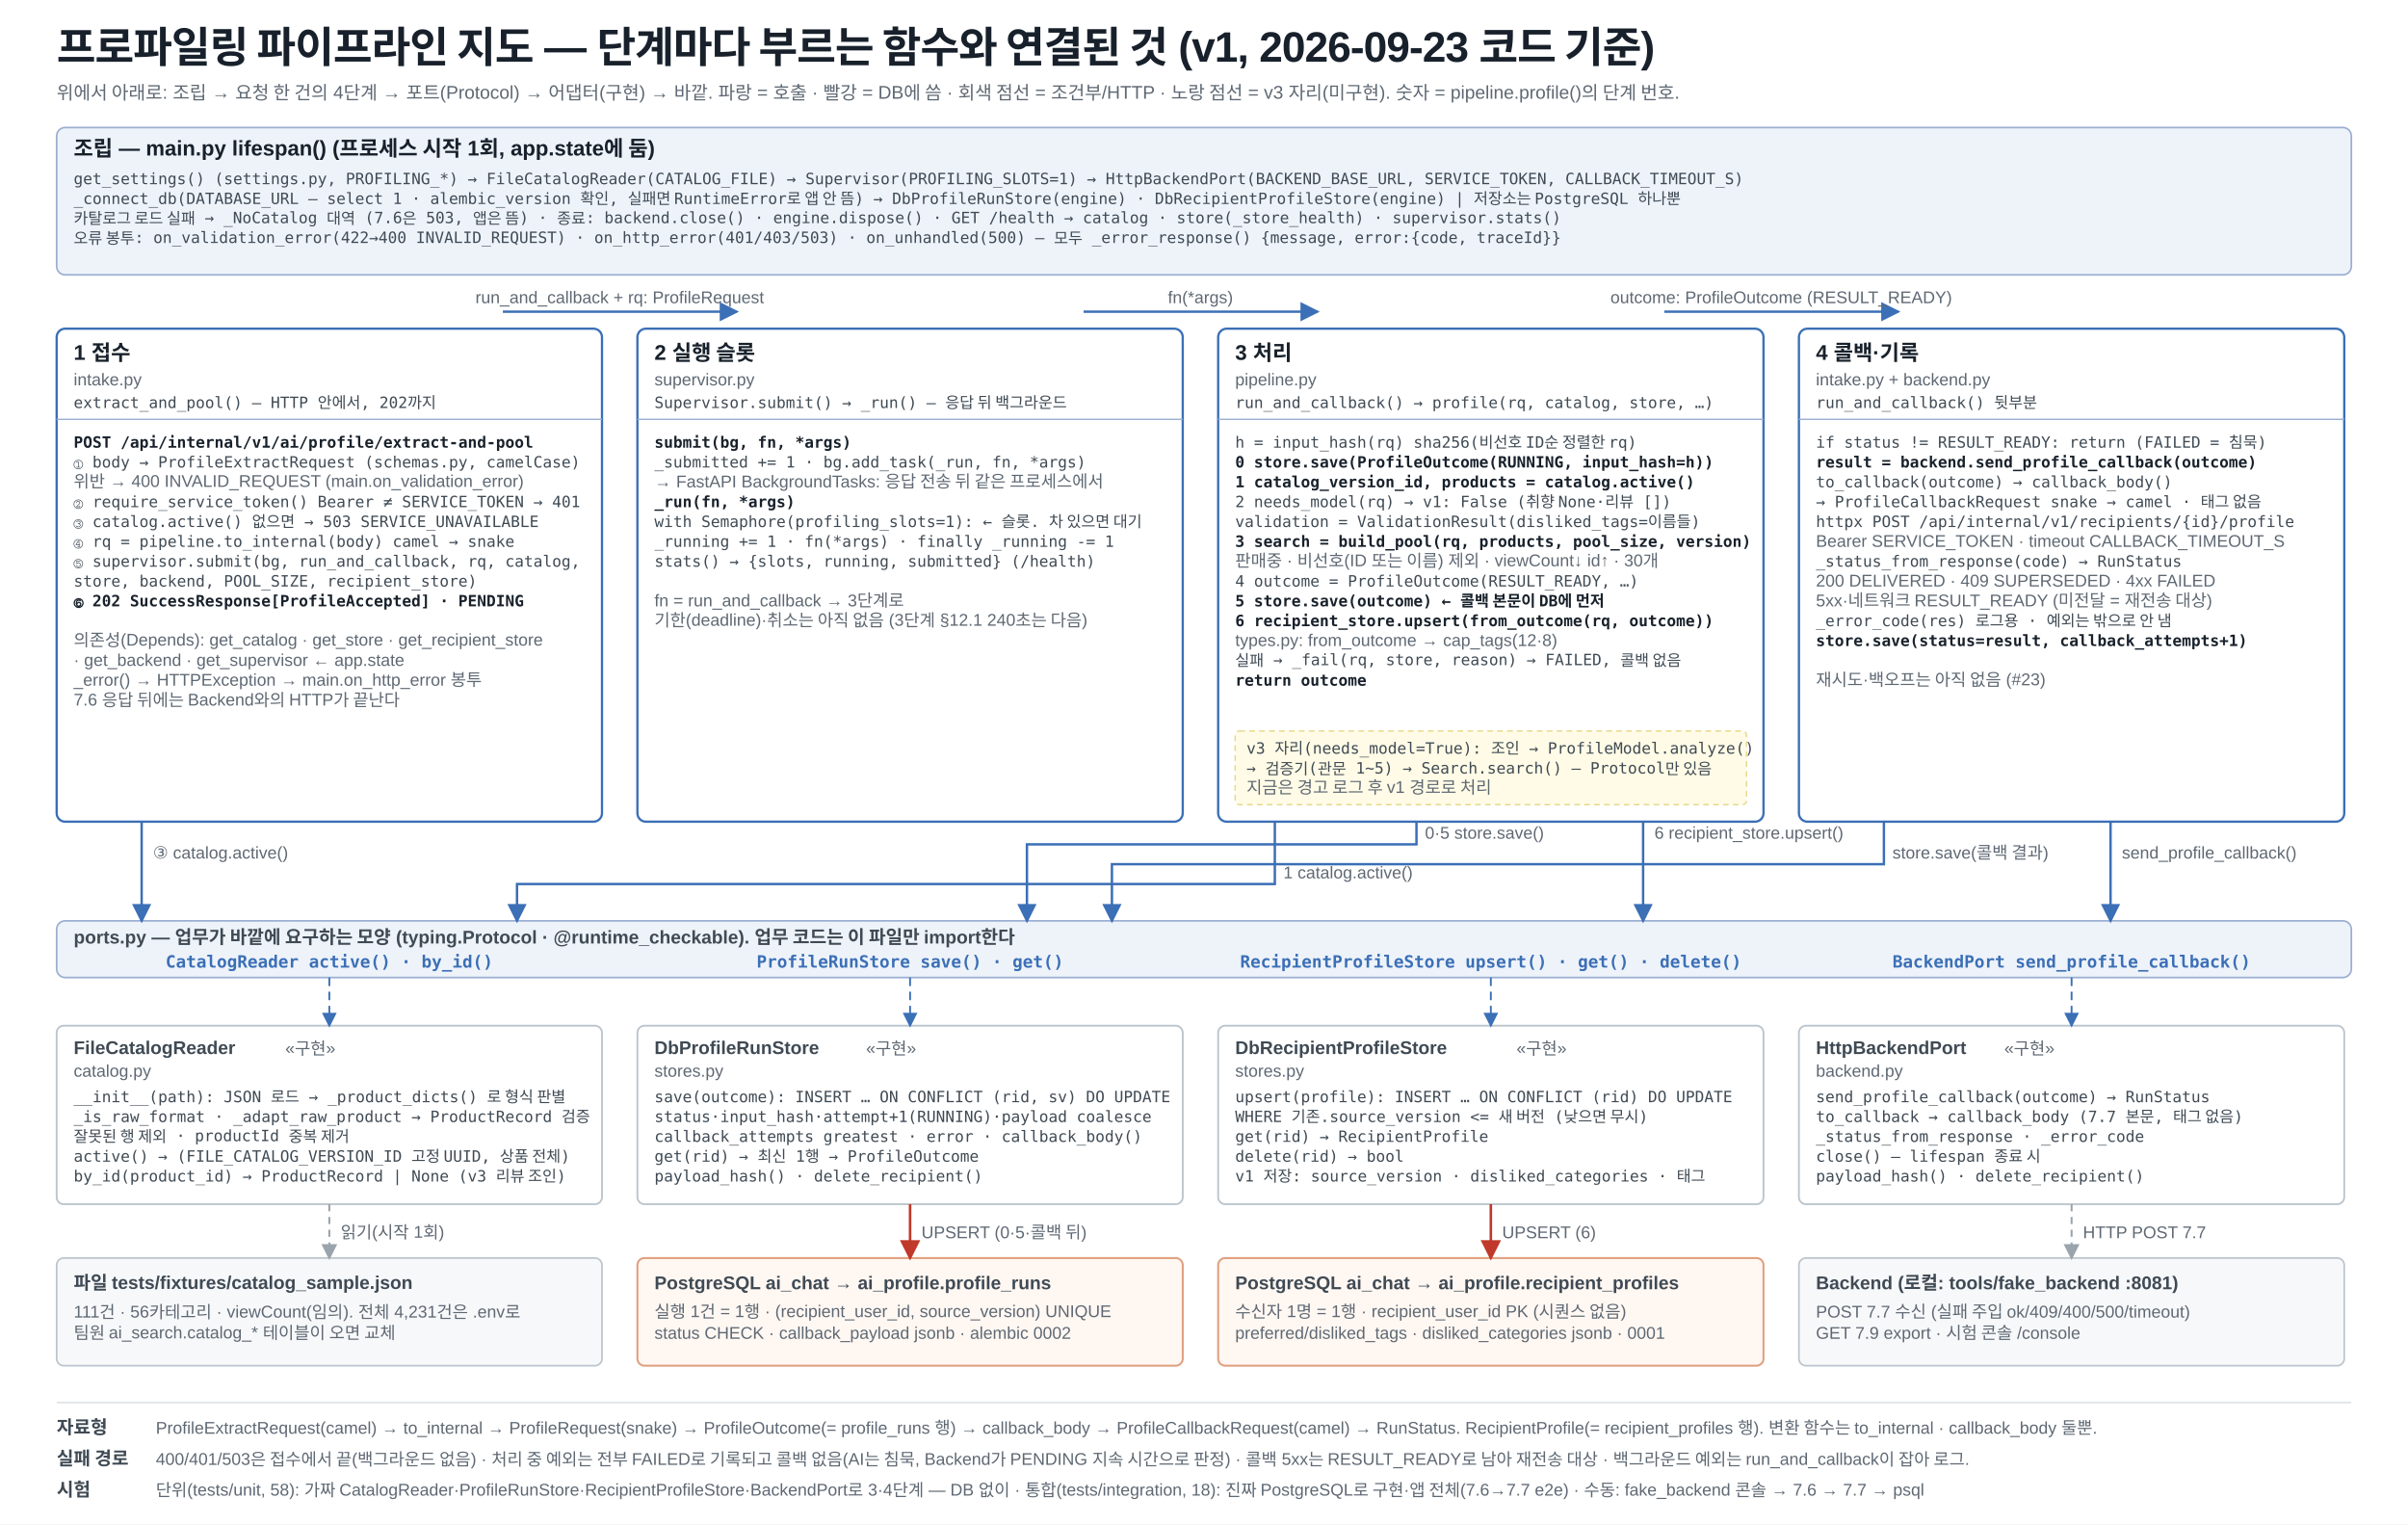
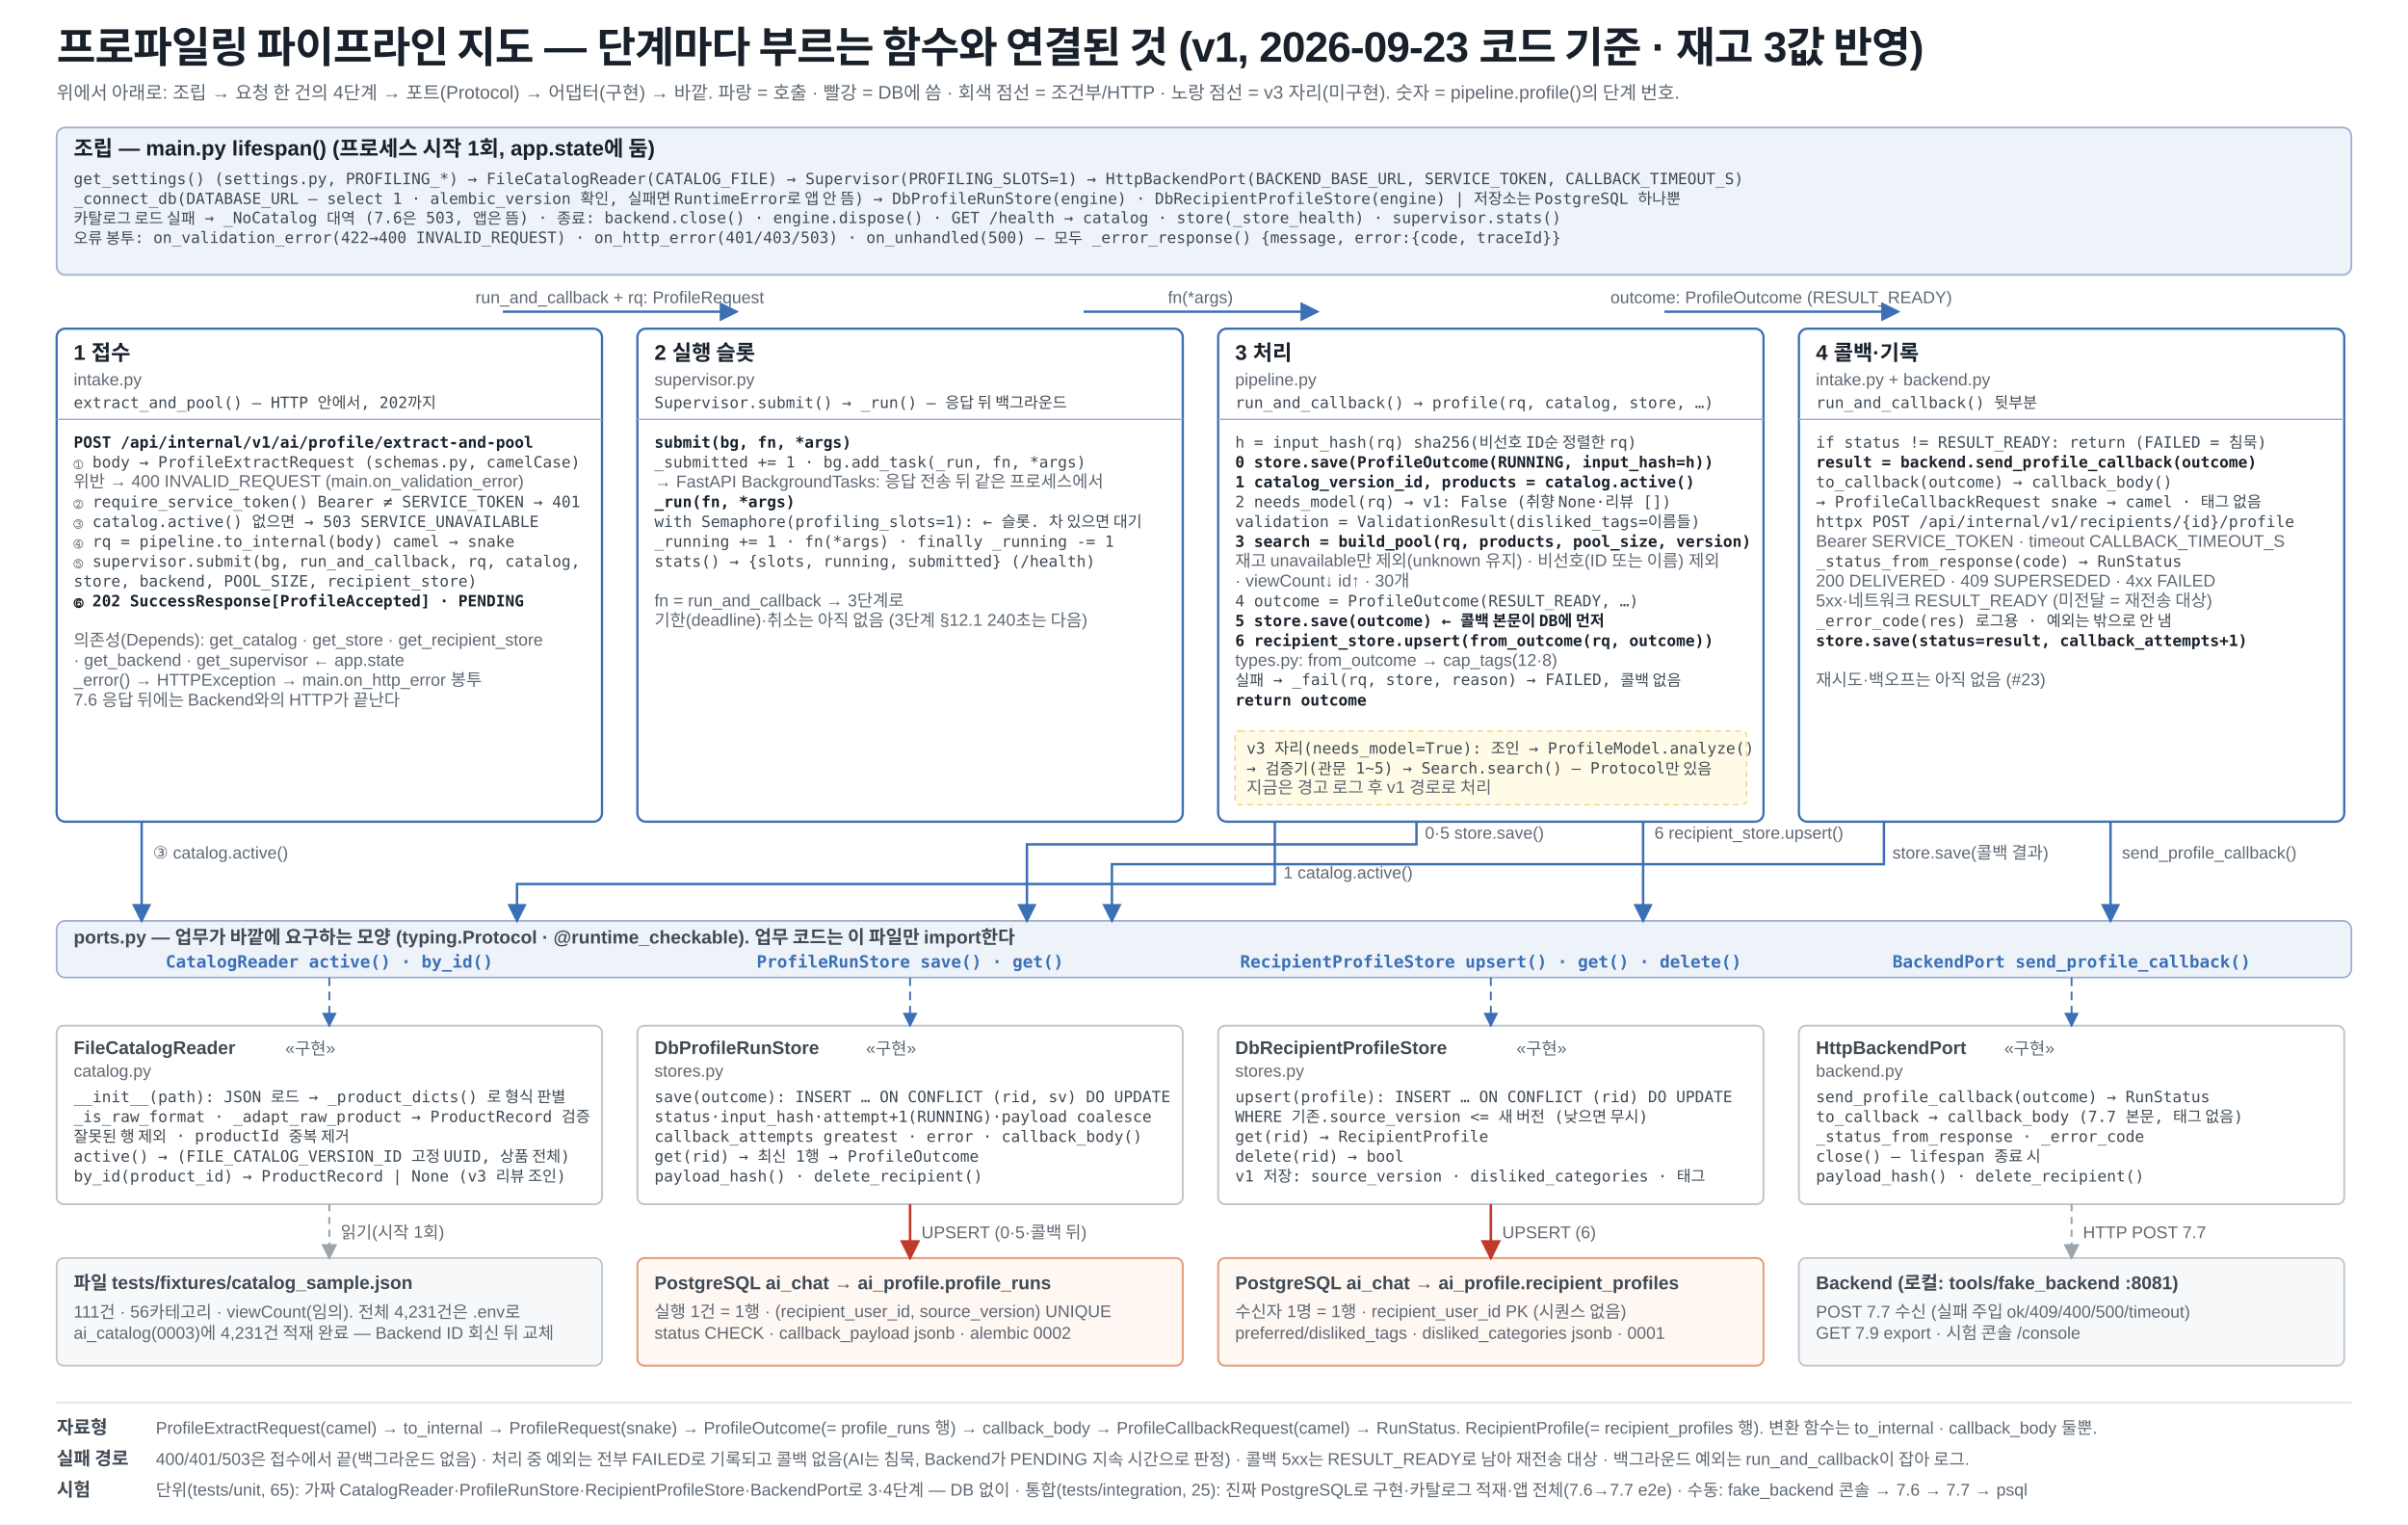
<svg xmlns="http://www.w3.org/2000/svg" width="3400" height="2152" viewBox="0 0 1700 1076" role="img">
  <defs>
    <marker id="a" markerWidth="8" markerHeight="8" refX="7" refY="4" orient="auto">
      <path d="M0 0 L8 4 L0 8 Z" fill="#3b6fb6" />
    </marker>
    <marker id="g" markerWidth="8" markerHeight="8" refX="7" refY="4" orient="auto">
      <path d="M0 0 L8 4 L0 8 Z" fill="#9aa4ad" />
    </marker>
    <marker id="w" markerWidth="8" markerHeight="8" refX="7" refY="4" orient="auto">
      <path d="M0 0 L8 4 L0 8 Z" fill="#c0392b" />
    </marker>
    <style>text{font-family:"Apple SD Gothic Neo","Noto Sans KR",Arial,sans-serif;fill:#18212b}.title{font-size:30px;font-weight:700;letter-spacing:-.6px}
.h{font-size:15px;font-weight:700}.h2{font-size:13px;font-weight:700;fill:#3f4a54}.sub{font-size:12px;fill:#5e6873}.msg{font-size:13px}
.mono{font-family:Menlo,ui-monospace,monospace;font-size:11px;fill:#3f4a54}.monob{font-family:Menlo,ui-monospace,monospace;font-size:11px;font-weight:700;fill:#18212b}
.small{font-size:13px;fill:#5e6873}.num{font-size:11px;font-weight:700;fill:#fff}.port{font-family:Menlo,ui-monospace,monospace;font-size:12px;font-weight:700;fill:#3b6fb6}
.call{fill:none;stroke:#3b6fb6;stroke-width:1.7;marker-end:url(#a)}.grey{fill:none;stroke:#9aa4ad;stroke-width:1.4;stroke-dasharray:5 4;marker-end:url(#g)}.write{fill:none;stroke:#c0392b;stroke-width:1.8;marker-end:url(#w)}
.impl{fill:none;stroke:#3b6fb6;stroke-width:1.3;stroke-dasharray:6 4;marker-end:url(#a)}
.box{fill:#fff;stroke:#bcc5cd;stroke-width:1.3}.stage{fill:#fff;stroke:#3b6fb6;stroke-width:1.6}.band{fill:#eef3fa;stroke:#9db0d2;stroke-width:1.2}.old{fill:#f7f8fa;stroke:#d5dbe0;stroke-width:1.2}
.db{fill:#fff7f2;stroke:#e0a080;stroke-width:1.4}.ext{fill:#f7f8fa;stroke:#bcc5cd;stroke-width:1.2}.v3{fill:#fffbe6;stroke:#e6d98a;stroke-width:1;stroke-dasharray:4 3}.rule{stroke:#d9dee3;stroke-width:1}</style>
  </defs>
  <rect width="1700" height="1076" fill="white" />
-   <text x="40" y="44" class="title">프로파일링 파이프라인 지도 — 단계마다 부르는 함수와 연결된 것 (v1, 2026-09-23 코드 기준)</text>
+   <text x="40" y="44" class="title">프로파일링 파이프라인 지도 — 단계마다 부르는 함수와 연결된 것 (v1, 2026-09-23 코드 기준 · 재고 3값 반영)</text>
  <text x="40" y="70" class="small">위에서 아래로: 조립 → 요청 한 건의 4단계 → 포트(Protocol) → 어댑터(구현) → 바깥. 파랑 = 호출 · 빨강 = DB에 씀 · 회색 점선 = 조건부/HTTP · 노랑 점선 = v3 자리(미구현). 숫자 = pipeline.profile()의 단계 번호.</text>
  <rect x="40" y="90" width="1620" height="104" rx="6" class="band" />
  <text x="52" y="110" class="h">조립 — main.py  lifespan()  (프로세스 시작 1회, app.state에 둠)</text>
  <text x="52" y="130" class="mono">get_settings() (settings.py, PROFILING_*)  →  FileCatalogReader(CATALOG_FILE)  →  Supervisor(PROFILING_SLOTS=1)  →  HttpBackendPort(BACKEND_BASE_URL, SERVICE_TOKEN, CALLBACK_TIMEOUT_S)</text>
  <text x="52" y="144" class="mono">_connect_db(DATABASE_URL — select 1 · alembic_version 확인, 실패면 RuntimeError로 앱 안 뜸) → DbProfileRunStore(engine) · DbRecipientProfileStore(engine)   |   저장소는 PostgreSQL 하나뿐</text>
  <text x="52" y="158" class="mono">카탈로그 로드 실패 → _NoCatalog 대역 (7.6은 503, 앱은 뜸)    ·    종료: backend.close() · engine.dispose()    ·    GET /health → catalog · store(_store_health) · supervisor.stats()</text>
  <text x="52" y="172" class="mono">오류 봉투: on_validation_error(422→400 INVALID_REQUEST) · on_http_error(401/403/503) · on_unhandled(500) — 모두 _error_response() {message, error:{code, traceId}}</text>
  <rect x="40" y="232" width="385" height="348" rx="6" class="stage" />
  <text x="52" y="254" class="h">1  접수</text>
  <text x="52" y="272" class="sub">intake.py</text>
  <text x="52" y="288" class="mono">extract_and_pool()  — HTTP 안에서, 202까지</text>
  <line x1="40" y1="296" x2="425" y2="296" stroke="#9db0d2" />
  <rect x="450" y="232" width="385" height="348" rx="6" class="stage" />
  <text x="462" y="254" class="h">2  실행 슬롯</text>
  <text x="462" y="272" class="sub">supervisor.py</text>
  <text x="462" y="288" class="mono">Supervisor.submit() → _run()  — 응답 뒤 백그라운드</text>
  <line x1="450" y1="296" x2="835" y2="296" stroke="#9db0d2" />
  <rect x="860" y="232" width="385" height="348" rx="6" class="stage" />
  <text x="872" y="254" class="h">3  처리</text>
  <text x="872" y="272" class="sub">pipeline.py</text>
  <text x="872" y="288" class="mono">run_and_callback() → profile(rq, catalog, store, …)</text>
  <line x1="860" y1="296" x2="1245" y2="296" stroke="#9db0d2" />
  <rect x="1270" y="232" width="385" height="348" rx="6" class="stage" />
  <text x="1282" y="254" class="h">4  콜백·기록</text>
  <text x="1282" y="272" class="sub">intake.py + backend.py</text>
  <text x="1282" y="288" class="mono">run_and_callback() 뒷부분</text>
  <line x1="1270" y1="296" x2="1655" y2="296" stroke="#9db0d2" />
  <text x="52" y="316" class="monob">POST /api/internal/v1/ai/profile/extract-and-pool</text>
  <text x="52" y="330" class="mono">① body → ProfileExtractRequest  (schemas.py, camelCase)</text>
  <text x="52" y="344" class="sub">     위반 → 400 INVALID_REQUEST (main.on_validation_error)</text>
  <text x="52" y="358" class="mono">② require_service_token()  Bearer ≠ SERVICE_TOKEN → 401</text>
  <text x="52" y="372" class="mono">③ catalog.active()  없으면 → 503 SERVICE_UNAVAILABLE</text>
  <text x="52" y="386" class="mono">④ rq = pipeline.to_internal(body)   camel → snake</text>
  <text x="52" y="400" class="mono">⑤ supervisor.submit(bg, run_and_callback, rq, catalog,</text>
  <text x="52" y="414" class="mono">        store, backend, POOL_SIZE, recipient_store)</text>
  <text x="52" y="428" class="monob">⑥ 202 SuccessResponse[ProfileAccepted] · PENDING</text>
  <text x="52" y="442" class="mono" />
  <text x="52" y="456" class="sub">의존성(Depends): get_catalog · get_store · get_recipient_store</text>
  <text x="52" y="470" class="sub">· get_backend · get_supervisor  ← app.state</text>
  <text x="52" y="484" class="sub">_error() → HTTPException → main.on_http_error 봉투</text>
  <text x="52" y="498" class="sub">7.6 응답 뒤에는 Backend와의 HTTP가 끝난다</text>
  <text x="462" y="316" class="monob">submit(bg, fn, *args)</text>
  <text x="462" y="330" class="mono">  _submitted += 1 · bg.add_task(_run, fn, *args)</text>
  <text x="462" y="344" class="sub">  → FastAPI BackgroundTasks: 응답 전송 뒤 같은 프로세스에서</text>
  <text x="462" y="358" class="monob">_run(fn, *args)</text>
  <text x="462" y="372" class="mono">  with Semaphore(profiling_slots=1):   ← 슬롯. 차 있으면 대기</text>
  <text x="462" y="386" class="mono">      _running += 1 · fn(*args) · finally _running -= 1</text>
  <text x="462" y="400" class="mono">stats() → {slots, running, submitted}   (/health)</text>
  <text x="462" y="414" class="mono" />
  <text x="462" y="428" class="sub">fn = run_and_callback  → 3단계로</text>
  <text x="462" y="442" class="sub">기한(deadline)·취소는 아직 없음 (3단계 §12.1 240초는 다음)</text>
  <text x="872" y="316" class="mono">h = input_hash(rq)   sha256(비선호 ID순 정렬한 rq)</text>
  <text x="872" y="330" class="monob">0  store.save(ProfileOutcome(RUNNING, input_hash=h))</text>
  <text x="872" y="344" class="monob">1  catalog_version_id, products = catalog.active()</text>
  <text x="872" y="358" class="mono">2  needs_model(rq) → v1: False (취향 None·리뷰 [])</text>
  <text x="872" y="372" class="mono">   validation = ValidationResult(disliked_tags=이름들)</text>
  <text x="872" y="386" class="monob">3  search = build_pool(rq, products, pool_size, version)</text>
-   <text x="872" y="400" class="sub">   판매중 · 비선호(ID 또는 이름) 제외 · viewCount↓ id↑ · 30개</text>
-   <text x="872" y="414" class="mono">4  outcome = ProfileOutcome(RESULT_READY, …)</text>
-   <text x="872" y="428" class="monob">5  store.save(outcome)      ← 콜백 본문이 DB에 먼저</text>
-   <text x="872" y="442" class="monob">6  recipient_store.upsert(from_outcome(rq, outcome))</text>
-   <text x="872" y="456" class="sub">   types.py: from_outcome → cap_tags(12·8)</text>
-   <text x="872" y="470" class="mono">실패 → _fail(rq, store, reason) → FAILED, 콜백 없음</text>
-   <text x="872" y="484" class="monob">return outcome</text>
+   <text x="872" y="400" class="sub">   재고 unavailable만 제외(unknown 유지) · 비선호(ID 또는 이름) 제외</text>
+   <text x="872" y="414" class="sub">   · viewCount↓ id↑ · 30개</text>
+   <text x="872" y="428" class="mono">4  outcome = ProfileOutcome(RESULT_READY, …)</text>
+   <text x="872" y="442" class="monob">5  store.save(outcome)      ← 콜백 본문이 DB에 먼저</text>
+   <text x="872" y="456" class="monob">6  recipient_store.upsert(from_outcome(rq, outcome))</text>
+   <text x="872" y="470" class="sub">   types.py: from_outcome → cap_tags(12·8)</text>
+   <text x="872" y="484" class="mono">실패 → _fail(rq, store, reason) → FAILED, 콜백 없음</text>
+   <text x="872" y="498" class="monob">return outcome</text>
  <rect x="872" y="516" width="361" height="52" rx="3" class="v3" />
  <text x="880" y="532" class="mono">v3 자리(needs_model=True): 조인 → ProfileModel.analyze()</text>
  <text x="880" y="546" class="mono">→ 검증기(관문 1~5) → Search.search() — Protocol만 있음</text>
  <text x="880" y="560" class="sub">지금은 경고 로그 후 v1 경로로 처리</text>
  <text x="1282" y="316" class="mono">if status != RESULT_READY: return  (FAILED = 침묵)</text>
  <text x="1282" y="330" class="monob">result = backend.send_profile_callback(outcome)</text>
  <text x="1282" y="344" class="mono">  to_callback(outcome) → callback_body()</text>
  <text x="1282" y="358" class="mono">    → ProfileCallbackRequest  snake → camel · 태그 없음</text>
  <text x="1282" y="372" class="mono">  httpx POST /api/internal/v1/recipients/{id}/profile</text>
  <text x="1282" y="386" class="sub">    Bearer SERVICE_TOKEN · timeout CALLBACK_TIMEOUT_S</text>
  <text x="1282" y="400" class="mono">  _status_from_response(code) → RunStatus</text>
  <text x="1282" y="414" class="sub">    200 DELIVERED · 409 SUPERSEDED · 4xx FAILED</text>
  <text x="1282" y="428" class="sub">    5xx·네트워크 RESULT_READY (미전달 = 재전송 대상)</text>
  <text x="1282" y="442" class="mono">  _error_code(res)  로그용 · 예외는 밖으로 안 냄</text>
  <text x="1282" y="456" class="monob">store.save(status=result, callback_attempts+1)</text>
  <text x="1282" y="470" class="mono" />
  <text x="1282" y="484" class="sub">재시도·백오프는 아직 없음 (#23)</text>
  <path d="M355 220 H520" class="call" />
  <text x="437.5" y="214" class="sub" text-anchor="middle">run_and_callback + rq: ProfileRequest</text>
  <path d="M765 220 H930" class="call" />
  <text x="847.5" y="214" class="sub" text-anchor="middle">fn(*args)</text>
  <path d="M1175 220 H1340" class="call" />
  <text x="1257.5" y="214" class="sub" text-anchor="middle">outcome: ProfileOutcome (RESULT_READY)</text>
  <rect x="40" y="650" width="1620" height="40" rx="6" class="band" />
  <text x="52" y="666" class="h2">ports.py — 업무가 바깥에 요구하는 모양 (typing.Protocol · @runtime_checkable). 업무 코드는 이 파일만 import한다</text>
  <text x="232.5" y="683" class="port" text-anchor="middle">CatalogReader  active() · by_id()</text>
  <text x="642.5" y="683" class="port" text-anchor="middle">ProfileRunStore  save() · get()</text>
  <text x="1052.5" y="683" class="port" text-anchor="middle">RecipientProfileStore  upsert() · get() · delete()</text>
  <text x="1462.5" y="683" class="port" text-anchor="middle">BackendPort  send_profile_callback()</text>
  <path d="M100 580 V650" class="call" />
  <text x="108" y="606" class="sub">③ catalog.active()</text>
  <path d="M1000 580 V596 H725 V650" class="call" />
  <text x="1006" y="592" class="sub">0·5 store.save()</text>
  <path d="M1330 580 V610 H785 V650" class="call" />
  <text x="1336" y="606" class="sub">store.save(콜백 결과)</text>
  <path d="M900 580 V624 H365 V650" class="call" />
  <text x="906" y="620" class="sub">1 catalog.active()</text>
  <path d="M1160 580 V650" class="call" />
  <text x="1168" y="592" class="sub">6 recipient_store.upsert()</text>
  <path d="M1490 580 V650" class="call" />
  <text x="1498" y="606" class="sub">send_profile_callback()</text>
  <rect x="40" y="724" width="385" height="126" rx="5" class="box" />
  <text x="52" y="744" class="h2">FileCatalogReader</text>
  <text x="201.4" y="744" class="sub">«구현»</text>
  <text x="52" y="760" class="sub">catalog.py</text>
  <text x="52" y="778" class="mono">__init__(path): JSON 로드 → _product_dicts() 로 형식 판별</text>
  <text x="52" y="792" class="mono">  _is_raw_format · _adapt_raw_product → ProductRecord 검증</text>
  <text x="52" y="806" class="mono">  잘못된 행 제외 · productId 중복 제거</text>
  <text x="52" y="820" class="mono">active() → (FILE_CATALOG_VERSION_ID 고정 UUID, 상품 전체)</text>
  <text x="52" y="834" class="mono">by_id(product_id) → ProductRecord | None  (v3 리뷰 조인)</text>
  <path d="M232.5 690 V724" class="impl" />
  <rect x="450" y="724" width="385" height="126" rx="5" class="box" />
  <text x="462" y="744" class="h2">DbProfileRunStore</text>
  <text x="611.4" y="744" class="sub">«구현»</text>
  <text x="462" y="760" class="sub">stores.py</text>
  <text x="462" y="778" class="mono">save(outcome): INSERT … ON CONFLICT (rid, sv) DO UPDATE</text>
  <text x="462" y="792" class="mono">  status·input_hash·attempt+1(RUNNING)·payload coalesce</text>
  <text x="462" y="806" class="mono">  callback_attempts greatest · error · callback_body()</text>
  <text x="462" y="820" class="mono">get(rid) → 최신 1행 → ProfileOutcome</text>
  <text x="462" y="834" class="mono">payload_hash() · delete_recipient()</text>
  <path d="M642.5 690 V724" class="impl" />
  <rect x="860" y="724" width="385" height="126" rx="5" class="box" />
  <text x="872" y="744" class="h2">DbRecipientProfileStore</text>
  <text x="1070.6" y="744" class="sub">«구현»</text>
  <text x="872" y="760" class="sub">stores.py</text>
  <text x="872" y="778" class="mono">upsert(profile): INSERT … ON CONFLICT (rid) DO UPDATE</text>
  <text x="872" y="792" class="mono">  WHERE 기존.source_version &lt;= 새 버전 (낮으면 무시)</text>
  <text x="872" y="806" class="mono">get(rid) → RecipientProfile</text>
  <text x="872" y="820" class="mono">delete(rid) → bool</text>
  <text x="872" y="834" class="mono">v1 저장: source_version · disliked_categories · 태그</text>
  <path d="M1052.5 690 V724" class="impl" />
  <rect x="1270" y="724" width="385" height="126" rx="5" class="box" />
  <text x="1282" y="744" class="h2">HttpBackendPort</text>
  <text x="1415.0" y="744" class="sub">«구현»</text>
  <text x="1282" y="760" class="sub">backend.py</text>
  <text x="1282" y="778" class="mono">send_profile_callback(outcome) → RunStatus</text>
  <text x="1282" y="792" class="mono">  to_callback → callback_body (7.7 본문, 태그 없음)</text>
  <text x="1282" y="806" class="mono">  _status_from_response · _error_code</text>
  <text x="1282" y="820" class="mono">close() — lifespan 종료 시</text>
  <text x="1282" y="834" class="mono">payload_hash() · delete_recipient()</text>
  <path d="M1462.5 690 V724" class="impl" />
  <rect x="40" y="888" width="385" height="76" rx="5" class="ext" />
  <text x="52" y="910" class="h2">파일  tests/fixtures/catalog_sample.json</text>
  <text x="52" y="930" class="sub">111건 · 56카테고리 · viewCount(임의). 전체 4,231건은 .env로</text>
-   <text x="52" y="945" class="sub">팀원 ai_search.catalog_* 테이블이 오면 교체</text>
+   <text x="52" y="945" class="sub">ai_catalog(0003)에 4,231건 적재 완료 — Backend ID 회신 뒤 교체</text>
  <rect x="450" y="888" width="385" height="76" rx="5" class="db" />
  <text x="462" y="910" class="h2">PostgreSQL  ai_chat → ai_profile.profile_runs</text>
  <text x="462" y="930" class="sub">실행 1건 = 1행 · (recipient_user_id, source_version) UNIQUE</text>
  <text x="462" y="945" class="sub">status CHECK · callback_payload jsonb · alembic 0002</text>
  <rect x="860" y="888" width="385" height="76" rx="5" class="db" />
  <text x="872" y="910" class="h2">PostgreSQL  ai_chat → ai_profile.recipient_profiles</text>
  <text x="872" y="930" class="sub">수신자 1명 = 1행 · recipient_user_id PK (시퀀스 없음)</text>
  <text x="872" y="945" class="sub">preferred/disliked_tags · disliked_categories jsonb · 0001</text>
  <rect x="1270" y="888" width="385" height="76" rx="5" class="ext" />
  <text x="1282" y="910" class="h2">Backend  (로컬: tools/fake_backend  :8081)</text>
  <text x="1282" y="930" class="sub">POST 7.7 수신 (실패 주입 ok/409/400/500/timeout)</text>
  <text x="1282" y="945" class="sub">GET 7.9 export · 시험 콘솔 /console</text>
  <path d="M232.5 850 V888" class="grey" />
  <text x="240.5" y="874" class="sub">읽기(시작 1회)</text>
  <path d="M642.5 850 V888" class="write" />
  <text x="650.5" y="874" class="sub">UPSERT (0·5·콜백 뒤)</text>
  <path d="M1052.5 850 V888" class="write" />
  <text x="1060.5" y="874" class="sub">UPSERT (6)</text>
  <path d="M1462.5 850 V888" class="grey" />
  <text x="1470.5" y="874" class="sub">HTTP POST 7.7</text>
  <line x1="40" y1="990" x2="1660" y2="990" class="rule" />
  <text x="40" y="1012" class="h2">자료형</text>
  <text x="110" y="1012" class="sub">ProfileExtractRequest(camel) → to_internal → ProfileRequest(snake) → ProfileOutcome(= profile_runs 행) → callback_body → ProfileCallbackRequest(camel) → RunStatus.   RecipientProfile(= recipient_profiles 행).   변환 함수는 to_internal · callback_body 둘뿐.</text>
  <text x="40" y="1034" class="h2">실패 경로</text>
  <text x="110" y="1034" class="sub">400/401/503은 접수에서 끝(백그라운드 없음) · 처리 중 예외는 전부 FAILED로 기록되고 콜백 없음(AI는 침묵, Backend가 PENDING 지속 시간으로 판정) · 콜백 5xx는 RESULT_READY로 남아 재전송 대상 · 백그라운드 예외는 run_and_callback이 잡아 로그.</text>
  <text x="40" y="1056" class="h2">시험</text>
-   <text x="110" y="1056" class="sub">단위(tests/unit, 58): 가짜 CatalogReader·ProfileRunStore·RecipientProfileStore·BackendPort로 3·4단계 — DB 없이   ·   통합(tests/integration, 18): 진짜 PostgreSQL로 구현·앱 전체(7.6→7.7 e2e)   ·   수동: fake_backend 콘솔 → 7.6 → 7.7 → psql</text>
+   <text x="110" y="1056" class="sub">단위(tests/unit, 65): 가짜 CatalogReader·ProfileRunStore·RecipientProfileStore·BackendPort로 3·4단계 — DB 없이   ·   통합(tests/integration, 25): 진짜 PostgreSQL로 구현·카탈로그 적재·앱 전체(7.6→7.7 e2e)   ·   수동: fake_backend 콘솔 → 7.6 → 7.7 → psql</text>
</svg>
